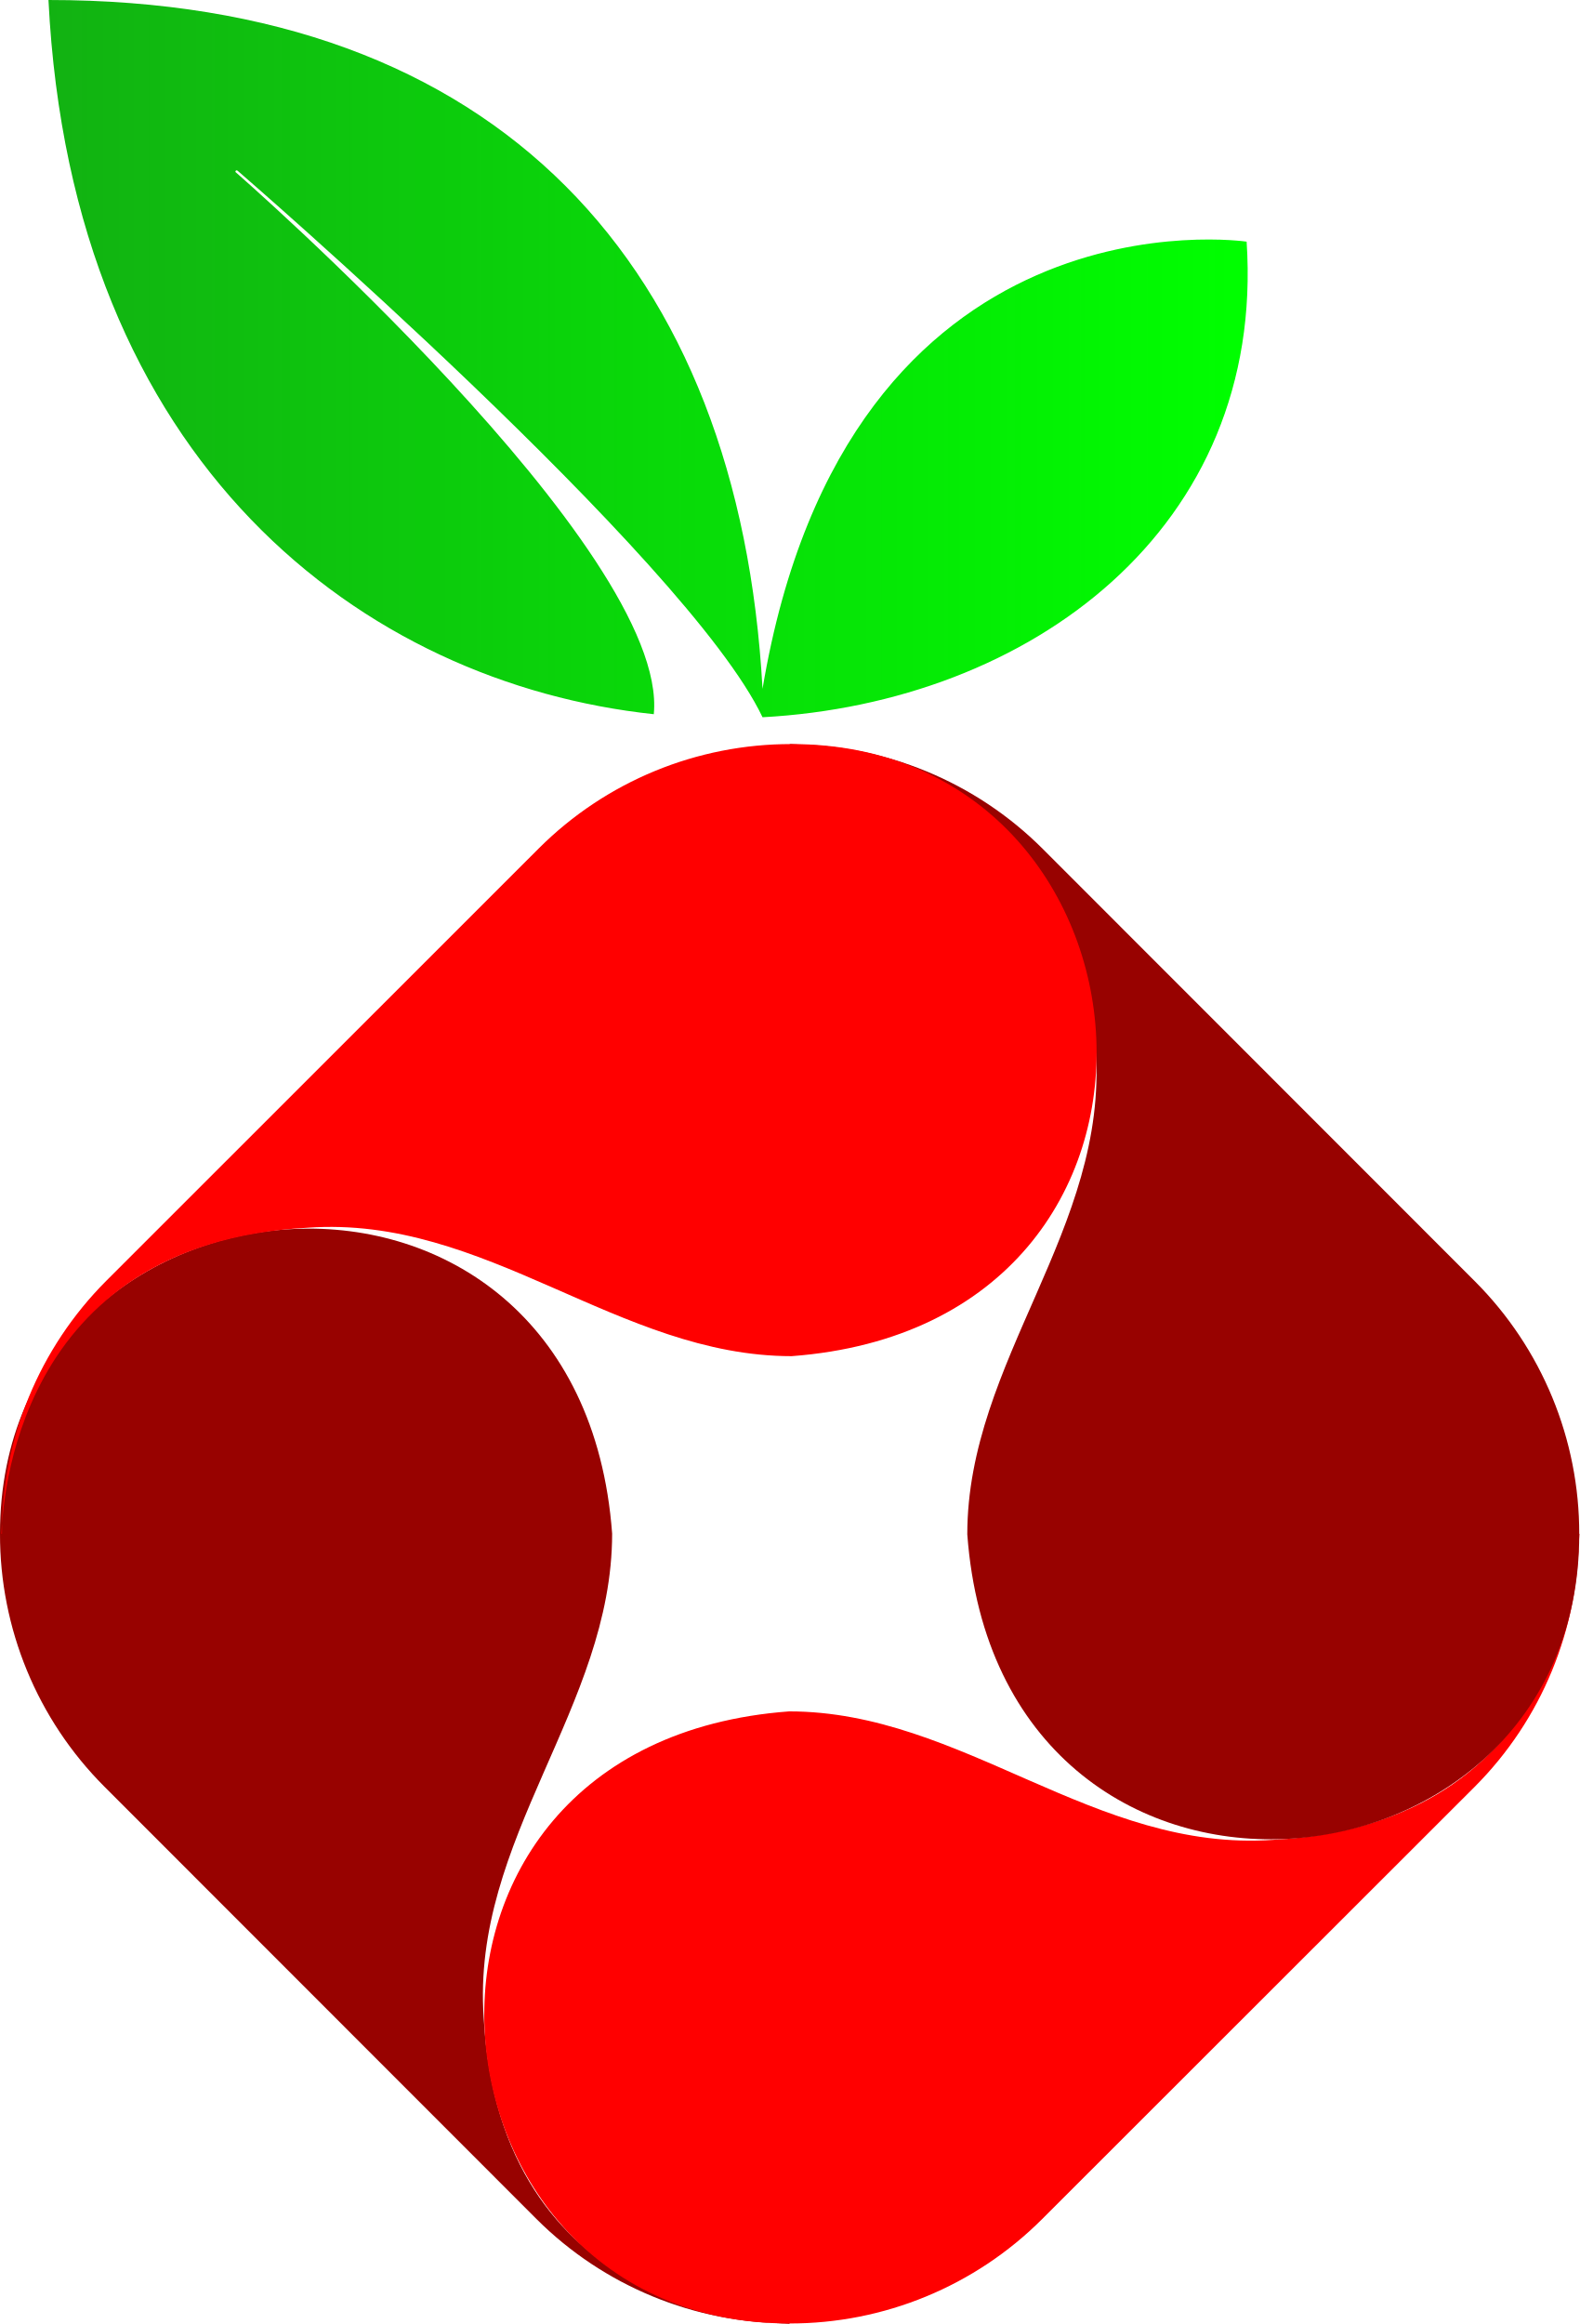
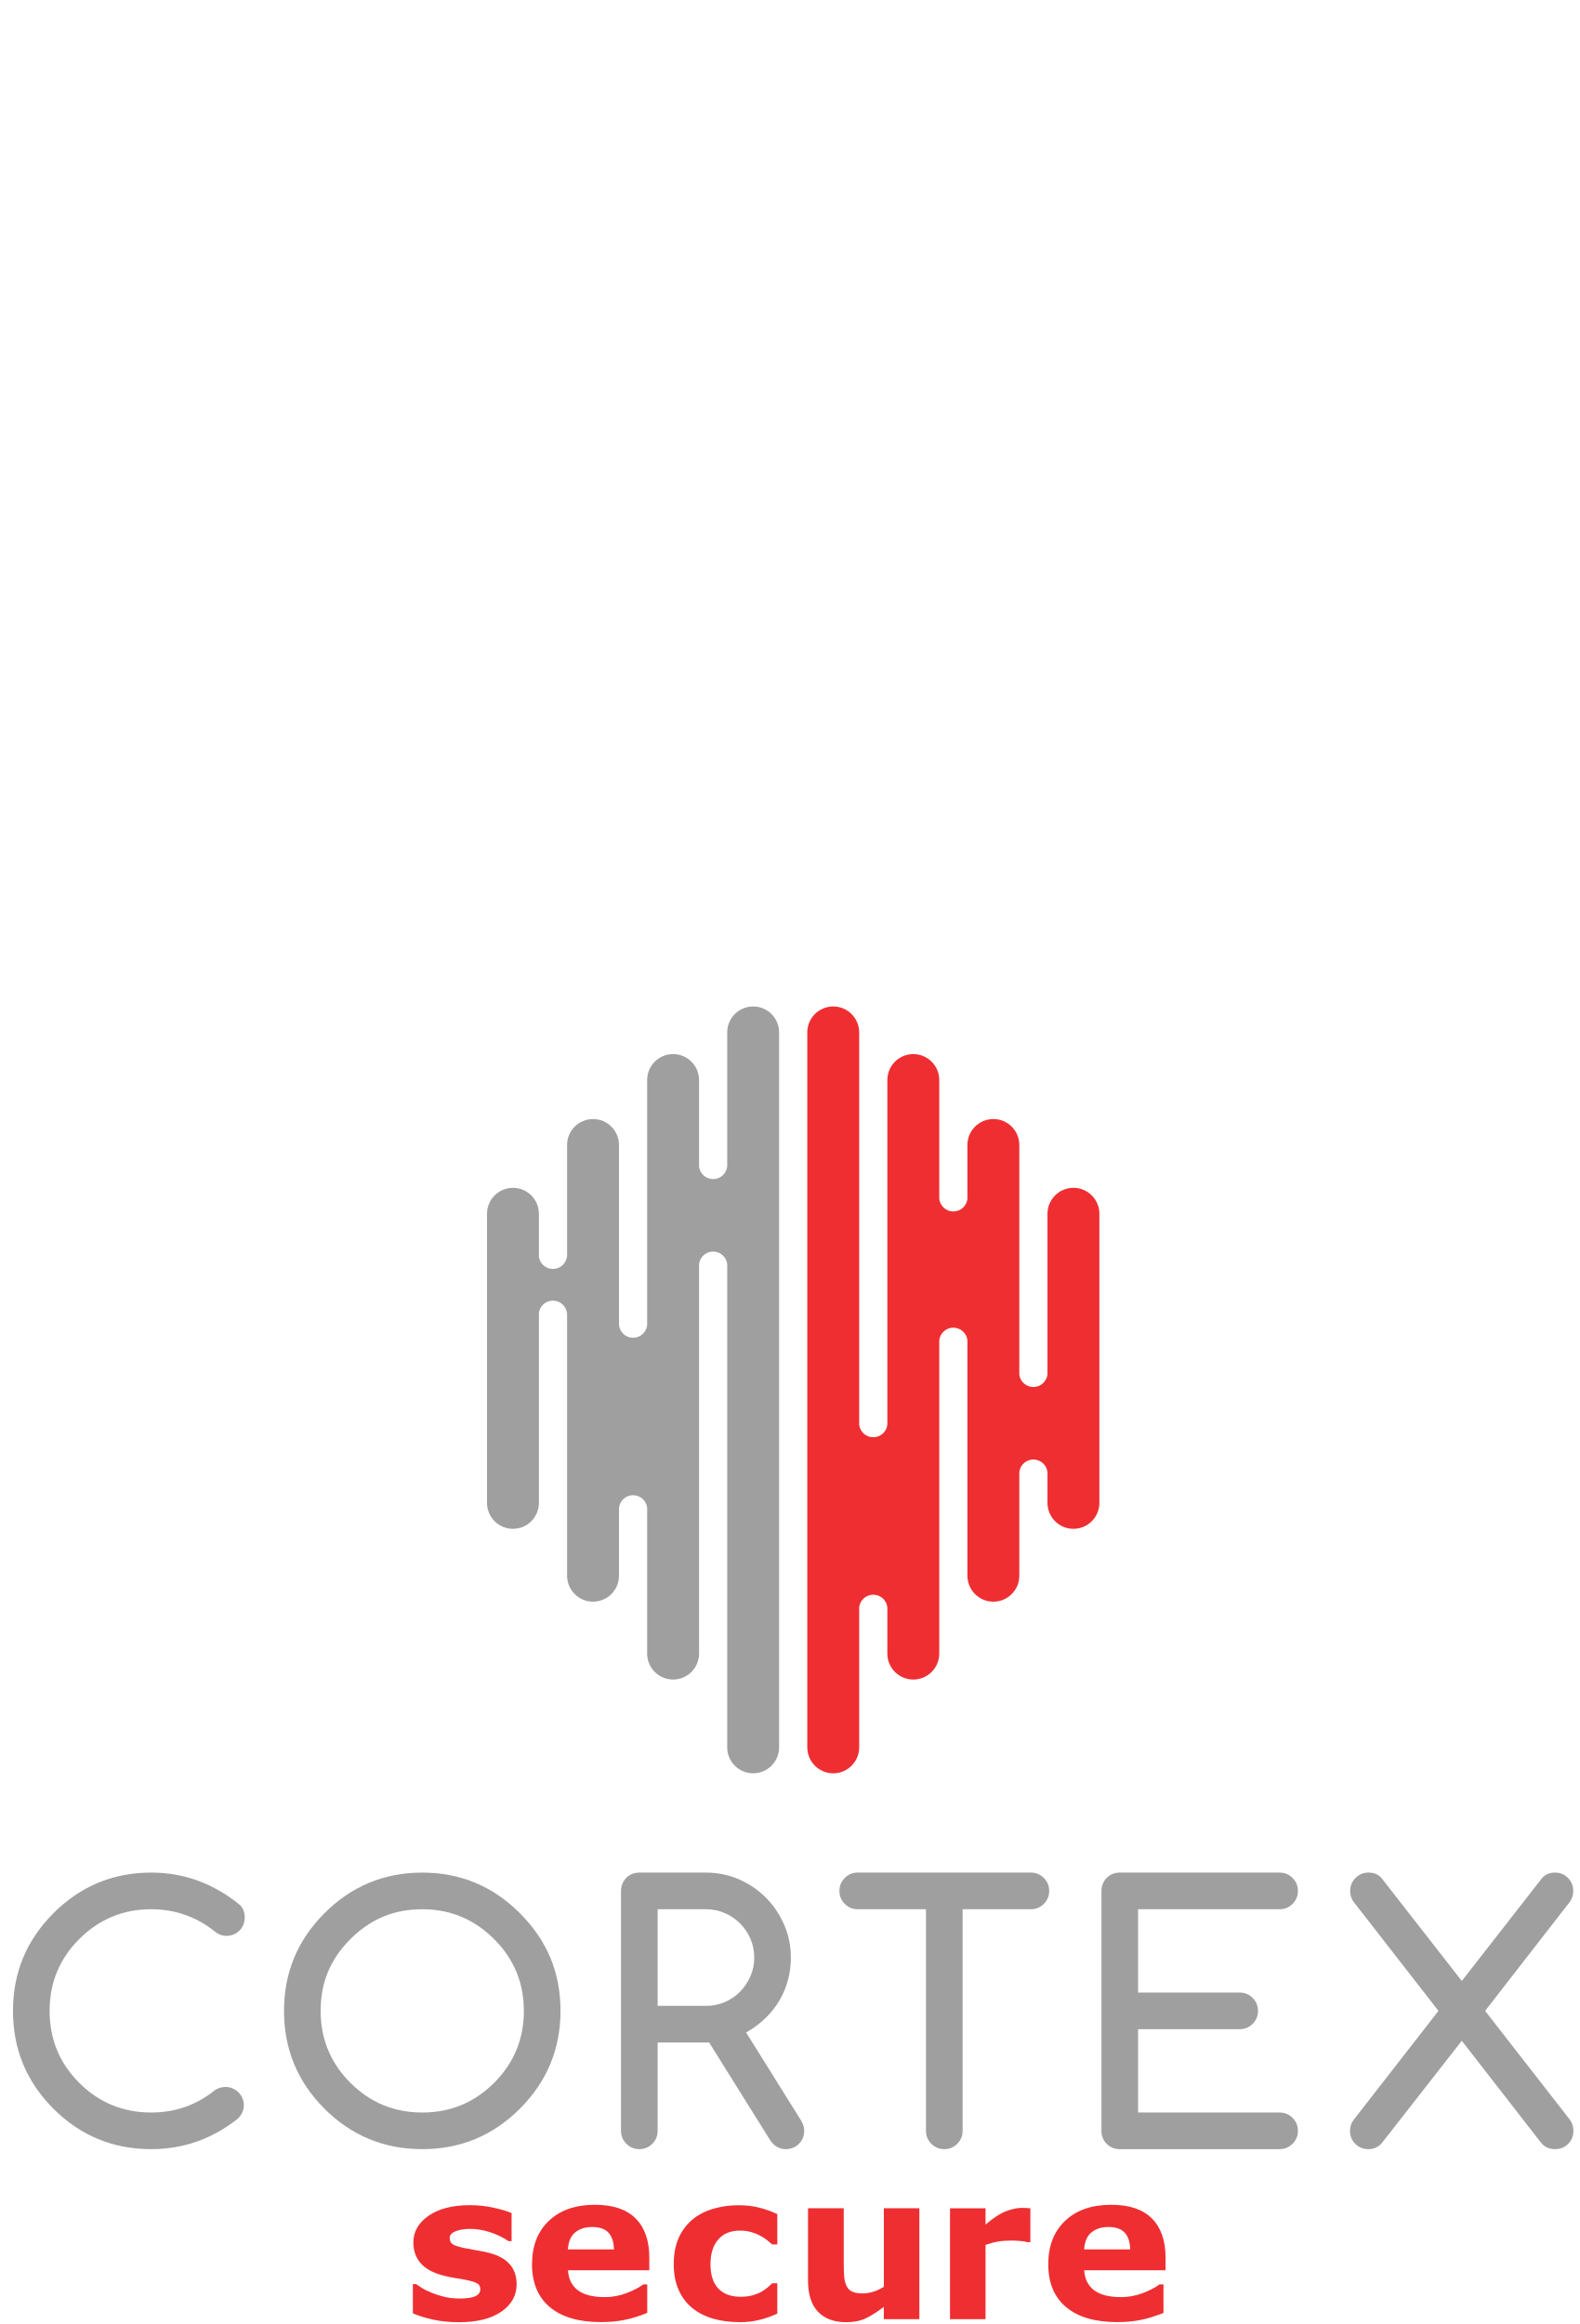
- <svg xmlns="http://www.w3.org/2000/svg" viewBox="0 0 88.32 129.93">
-   <defs>
-     <style>.cls-1{fill:url(#New_Gradient_Swatch_1);}.cls-2{fill:#980200;}.cls-3{fill:red;}</style>
+ <svg xmlns="http://www.w3.org/2000/svg" viewBox="0 0 88.32 129.93" id="svg4160" version="1.1">
+   <defs id="defs4162">
+     <style id="style4164">.cls-1{fill:url(#New_Gradient_Swatch_1);}.cls-2{fill:#980200;}.cls-3{fill:red;}</style>
    <linearGradient id="New_Gradient_Swatch_1" x1="2.71" y1="20.04" x2="69.77" y2="20.04" gradientUnits="userSpaceOnUse">
-       <stop offset="0" stop-color="#12b212" />
-       <stop offset="1" stop-color="lime" />
+       <stop offset="0" stop-color="#12b212" id="stop4167" />
+       <stop offset="1" stop-color="lime" id="stop4169" />
    </linearGradient>
  </defs>
-   <g id="Layer_2" data-name="Layer 2">
-     <g id="RedBerry">
-       <path id="Leaf_Path" data-name="Leaf Path" class="cls-1" d="M36.56,39.93m0,0C20.34,38.2,4,25.94,2.71,0,27.88,0,41.34,14.9,42.64,38.51c4.76-28.32,27.07-25,27.07-25,1.06,16.05-12.12,25.78-27.07,26.59C38.44,31.25,13.28,9.54,13.28,9.54a.07.07,0,0,0-.11.08S37.45,30.77,36.56,39.93" />
-       <path id="LeftBerry" class="cls-2" d="M44.16,129.93c-1.57-.09-16.22-.65-17.11-17.11-.72-10,7.18-17.37,7.18-27.08C32.44,61.53,0,64.53,0,85.74H0A19.94,19.94,0,0,0,5.83,99.88L30,124.06a19.94,19.94,0,0,0,14.14,5.83" />
-       <path id="BottomBerry" class="cls-3" d="M88.32,85.75c-.09,1.57-.65,16.22-17.11,17.11-10,.72-17.38-7.18-27.08-7.18-24.21,1.79-21.21,34.22,0,34.22h0a19.94,19.94,0,0,0,14.14-5.83L82.46,99.9a19.94,19.94,0,0,0,5.83-14.14" />
-       <path id="RightBerry" class="cls-2" d="M44.16,41.59c1.57.09,16.22.65,17.11,17.11.72,10-7.18,17.37-7.18,27.08,1.79,24.21,34.22,21.21,34.22,0h0a19.94,19.94,0,0,0-5.83-14.14L58.3,47.45a19.94,19.94,0,0,0-14.14-5.83" />
-       <path id="TopBerry" class="cls-3" d="M.08,85.75c.09-1.57.65-16.22,17.11-17.11,10-.72,17.38,7.18,27.08,7.18C68.48,74,65.48,41.6,44.27,41.6h0a19.94,19.94,0,0,0-14.14,5.83L5.94,71.61A19.94,19.94,0,0,0,.11,85.75" />
+   <g id="layer1" style="display:inline">
+     <g transform="matrix(0.3472943,0,0,0.3472943,-138.2225,14.33639)" id="g4415">
+       <g transform="matrix(1.25,0,0,-1.25,570.8359,149.9373)" id="g4154">
+         <path id="path4156" style="fill:#ef2e32;fill-opacity:1;fill-rule:nonzero;stroke:none" d="m 0,0 c -1.846,0 -3.343,-1.497 -3.343,-3.343 l 0,-20.771 c -0.002,0.024 -0.002,0.049 -0.004,0.072 -0.107,-0.908 -0.878,-1.612 -1.814,-1.612 -0.927,0 -1.69,0.691 -1.81,1.585 l 0,29.585 c 0,1.846 -1.496,3.343 -3.342,3.343 -1.846,0 -3.343,-1.497 -3.343,-3.343 l 0,-6.957 c -0.111,-0.903 -0.879,-1.603 -1.813,-1.603 -0.936,0 -1.707,0.705 -1.814,1.612 -10e-4,-0.006 0,-0.012 -10e-4,-0.018 l 0,15.33 c 0,1.846 -1.497,3.343 -3.343,3.343 -1.846,0 -3.343,-1.497 -3.343,-3.343 l 0,-44.397 c -0.109,-0.905 -0.879,-1.607 -1.813,-1.607 -0.937,0 -1.707,0.704 -1.815,1.612 l 0,50.525 c 0,1.846 -1.497,3.343 -3.342,3.343 -1.846,0 -3.343,-1.497 -3.343,-3.343 l 0,-92.071 c 0,-1.846 1.497,-3.343 3.343,-3.343 1.845,0 3.342,1.497 3.342,3.343 l 0,18.046 c 0.108,0.907 0.878,1.612 1.815,1.612 0.934,0 1.704,-0.702 1.813,-1.607 l 0,-5.976 c 0,-1.846 1.497,-3.343 3.343,-3.343 1.846,0 3.343,1.497 3.343,3.343 l 0,40.379 c 10e-4,-0.006 0,-0.013 10e-4,-0.019 0.107,0.908 0.878,1.613 1.814,1.613 0.934,0 1.702,-0.7 1.813,-1.604 l 0,-30.341 c 0,-1.846 1.497,-3.342 3.343,-3.342 1.846,0 3.342,1.496 3.342,3.342 l 0,13.38 c 0.12,0.894 0.883,1.585 1.81,1.585 0.936,0 1.707,-0.704 1.814,-1.612 0.002,0.023 0.002,0.048 0.004,0.072 l 0,-4.044 c 0,-1.846 1.497,-3.343 3.343,-3.343 1.847,0 3.343,1.497 3.343,3.343 l 0,37.231 C 3.343,-1.497 1.847,0 0,0" />
+       </g>
+       <g transform="matrix(1.25,0,0,-1.25,519.2684,120.7423)" id="g4158">
+         <path id="path4160" style="fill:#9f9f9f;fill-opacity:1;fill-rule:nonzero;stroke:none" d="m 0,0 c -1.846,0 -3.343,-1.497 -3.343,-3.343 l 0,-17.293 c -10e-4,0.006 0,0.012 -10e-4,0.019 -0.107,-0.908 -0.878,-1.613 -1.814,-1.613 -0.933,0 -1.7,0.699 -1.813,1.601 l 0,11.153 c 0,1.846 -1.496,3.343 -3.342,3.343 -1.846,0 -3.343,-1.497 -3.343,-3.343 l 0,-31.593 c -0.115,-0.9 -0.88,-1.597 -1.811,-1.597 -0.936,0 -1.708,0.705 -1.815,1.612 -0.001,-0.01 -0.001,-0.021 -0.002,-0.032 l 0,23.246 c 0,1.846 -1.496,3.343 -3.343,3.343 -1.846,0 -3.343,-1.497 -3.343,-3.343 l 0,-14.529 c -0.001,0.059 -0.004,0.118 -0.01,0.176 -0.108,-0.908 -0.878,-1.612 -1.815,-1.612 -0.917,0 -1.671,0.676 -1.803,1.555 l 0,5.551 c 0,1.846 -1.497,3.343 -3.342,3.343 -1.846,0 -3.343,-1.497 -3.343,-3.343 l 0,-37.231 c 0,-1.846 1.497,-3.342 3.343,-3.342 1.845,0 3.342,1.496 3.342,3.342 l 0,24.49 c 0.132,0.879 0.886,1.556 1.803,1.556 0.937,0 1.707,-0.705 1.815,-1.613 0.006,0.058 0.009,0.117 0.01,0.177 l 0,-33.991 c 0,-1.846 1.497,-3.342 3.343,-3.342 1.847,0 3.343,1.496 3.343,3.342 l 0,8.789 c 10e-4,-0.011 10e-4,-0.022 0.002,-0.033 0.107,0.908 0.879,1.613 1.815,1.613 0.931,0 1.696,-0.697 1.811,-1.597 l 0,-18.8 c 0,-1.846 1.497,-3.343 3.343,-3.343 1.846,0 3.342,1.497 3.342,3.343 l 0,50.172 c 0.113,0.903 0.88,1.602 1.813,1.602 0.936,0 1.707,-0.705 1.814,-1.613 10e-4,0.006 0,0.012 10e-4,0.019 l 0,-62.255 c 0,-1.846 1.497,-3.343 3.343,-3.343 1.846,0 3.343,1.497 3.343,3.343 l 0,92.071 C 3.343,-1.497 1.846,0 0,0" />
+       </g>
    </g>
+     <g id="g4162" transform="matrix(0.4341178,0,0,-0.4341178,12.61173,116.6759)" style="fill:#9f9f9f;fill-opacity:1">
+       <path d="m 0,0 c 0.326,0 0.63,-0.063 0.912,-0.187 0.282,-0.128 0.53,-0.294 0.746,-0.502 0.215,-0.208 0.385,-0.457 0.512,-0.747 0.125,-0.288 0.188,-0.596 0.188,-0.922 0,-0.624 -0.244,-1.188 -0.734,-1.693 -3.31,-2.641 -7.041,-3.962 -11.196,-3.962 -4.927,0 -9.126,1.737 -12.599,5.209 -3.473,3.472 -5.209,7.671 -5.209,12.598 0,4.912 1.736,9.105 5.209,12.577 3.486,3.487 7.688,5.232 12.599,5.232 4.214,0 8.02,-1.389 11.419,-4.164 0.416,-0.4 0.624,-0.942 0.624,-1.624 0,-0.341 -0.06,-0.654 -0.178,-0.935 C 2.173,20.598 2.007,20.35 1.791,20.134 1.576,19.919 1.324,19.752 1.034,19.633 0.745,19.515 0.437,19.455 0.11,19.455 c -0.578,0 -1.12,0.223 -1.624,0.668 -1.128,0.891 -2.371,1.572 -3.728,2.048 -1.359,0.475 -2.802,0.713 -4.33,0.713 -3.621,0 -6.716,-1.284 -9.282,-3.851 -2.539,-2.538 -3.807,-5.618 -3.807,-9.239 0,-3.635 1.268,-6.722 3.807,-9.26 2.552,-2.552 5.646,-3.828 9.282,-3.828 3.101,0 5.832,0.958 8.192,2.872 C -0.995,-0.155 -0.535,-0.014 0,0" style="fill:#9f9f9f;fill-opacity:1;fill-rule:nonzero;stroke:none" id="path4164" />
+     </g>
+     <g id="g4166" transform="matrix(0.4341178,0,0,-0.4341178,23.61263,106.7417)" style="fill:#9f9f9f;fill-opacity:1">
+       <path d="m 0,0 c -1.841,0 -3.521,-0.32 -5.043,-0.958 -1.52,-0.638 -2.927,-1.603 -4.218,-2.893 -1.291,-1.292 -2.251,-2.694 -2.883,-4.208 -0.629,-1.512 -0.946,-3.19 -0.946,-5.031 0,-3.62 1.277,-6.707 3.829,-9.26 2.552,-2.551 5.639,-3.828 9.261,-3.828 3.62,0 6.707,1.277 9.26,3.828 2.552,2.553 3.828,5.64 3.828,9.26 0,3.607 -1.276,6.687 -3.828,9.239 C 6.691,-1.284 3.604,0 0,0 m 17.807,-13.09 c 0,-4.911 -1.745,-9.111 -5.231,-12.597 C 9.104,-29.16 4.911,-30.896 0,-30.896 c -4.927,0 -9.127,1.736 -12.6,5.209 -3.472,3.471 -5.209,7.67 -5.209,12.597 0,4.912 1.737,9.106 5.209,12.577 3.487,3.488 7.687,5.232 12.6,5.232 4.896,0 9.089,-1.744 12.576,-5.232 1.75,-1.751 3.061,-3.666 3.929,-5.742 0.868,-2.078 1.302,-4.356 1.302,-6.835" style="fill:#9f9f9f;fill-opacity:1;fill-rule:nonzero;stroke:none" id="path4168" />
+     </g>
+     <g id="g4170" transform="matrix(0.4341178,0,0,-0.4341178,36.77522,106.7417)" style="fill:#9f9f9f;fill-opacity:1">
+       <path d="m 0,0 0,-12.443 6.232,0 c 0.861,0 1.669,0.163 2.427,0.489 0.756,0.326 1.413,0.776 1.969,1.347 0.558,0.571 0.998,1.232 1.325,1.981 0.326,0.749 0.489,1.547 0.489,2.393 0,0.86 -0.163,1.67 -0.489,2.426 -0.327,0.756 -0.771,1.416 -1.336,1.981 -0.563,0.564 -1.223,1.01 -1.981,1.336 C 7.879,-0.164 7.077,0 6.232,0 L 0,0 Z m -4.719,-28.536 0,30.894 c 0,0.327 0.059,0.636 0.178,0.924 0.118,0.29 0.285,0.542 0.501,0.758 0.214,0.215 0.464,0.381 0.746,0.5 0.281,0.119 0.592,0.179 0.934,0.179 l 8.592,0 c 1.499,0 2.912,-0.29 4.242,-0.868 1.326,-0.579 2.484,-1.367 3.472,-2.361 0.987,-0.994 1.769,-2.154 2.348,-3.482 0.578,-1.328 0.868,-2.742 0.868,-4.241 0,-0.98 -0.123,-1.934 -0.367,-2.861 -0.246,-0.927 -0.608,-1.802 -1.091,-2.626 -0.483,-0.824 -1.084,-1.588 -1.804,-2.293 -0.719,-0.705 -1.554,-1.324 -2.504,-1.859 l 7.101,-11.374 c 0.252,-0.416 0.378,-0.846 0.378,-1.29 0,-0.342 -0.059,-0.654 -0.178,-0.937 -0.118,-0.281 -0.286,-0.53 -0.5,-0.745 -0.216,-0.215 -0.468,-0.383 -0.757,-0.501 -0.29,-0.119 -0.597,-0.177 -0.923,-0.177 -0.832,0 -1.507,0.385 -2.027,1.158 l -7.857,12.576 -6.633,0 0,-11.374 c 0,-0.654 -0.23,-1.21 -0.69,-1.67 -0.46,-0.461 -1.016,-0.69 -1.67,-0.69 -0.653,0 -1.21,0.229 -1.668,0.69 -0.46,0.46 -0.691,1.016 -0.691,1.67" style="fill:#9f9f9f;fill-opacity:1;fill-rule:nonzero;stroke:none" id="path4172" />
+     </g>
+     <g id="g4174" transform="matrix(0.4341178,0,0,-0.4341178,57.64639,106.7417)" style="fill:#9f9f9f;fill-opacity:1">
+       <path d="m 0,0 -8.793,0 0,-28.536 c 0,-0.654 -0.23,-1.21 -0.69,-1.67 -0.46,-0.461 -1.017,-0.69 -1.669,-0.69 -0.654,0 -1.21,0.229 -1.67,0.69 -0.46,0.46 -0.69,1.016 -0.69,1.67 l 0,28.536 -8.793,0 c -0.652,0 -1.209,0.229 -1.669,0.689 -0.46,0.46 -0.69,1.017 -0.69,1.669 0,0.654 0.23,1.21 0.69,1.67 0.46,0.46 1.017,0.691 1.669,0.691 L 0,4.719 c 0.652,0 1.208,-0.231 1.668,-0.691 0.46,-0.46 0.69,-1.016 0.69,-1.67 0,-0.652 -0.23,-1.209 -0.69,-1.669 C 1.208,0.229 0.652,0 0,0" style="fill:#9f9f9f;fill-opacity:1;fill-rule:nonzero;stroke:none" id="path4176" />
+     </g>
+     <g id="g4178" transform="matrix(0.4341178,0,0,-0.4341178,71.55469,118.1059)" style="fill:#9f9f9f;fill-opacity:1">
+       <path d="m 0,0 c 0.652,0 1.209,-0.23 1.669,-0.69 0.46,-0.46 0.69,-1.016 0.69,-1.668 0,-0.655 -0.23,-1.21 -0.69,-1.67 C 1.209,-4.489 0.652,-4.719 0,-4.719 l -20.591,0 c -0.34,0 -0.652,0.059 -0.933,0.178 -0.283,0.118 -0.531,0.286 -0.747,0.501 -0.215,0.215 -0.382,0.464 -0.5,0.745 -0.12,0.282 -0.178,0.595 -0.178,0.937 l 0,30.894 c 0,0.326 0.058,0.636 0.178,0.924 0.118,0.29 0.285,0.542 0.5,0.758 0.216,0.215 0.464,0.381 0.747,0.5 0.281,0.119 0.593,0.178 0.933,0.178 l 20.591,0 c 0.652,0 1.209,-0.23 1.669,-0.69 0.46,-0.46 0.69,-1.017 0.69,-1.67 0,-0.652 -0.23,-1.209 -0.69,-1.669 C 1.209,26.407 0.652,26.178 0,26.178 l -18.23,0 0,-10.73 13.087,0 c 0.655,0 1.21,-0.23 1.67,-0.69 0.46,-0.46 0.691,-1.016 0.691,-1.67 0,-0.652 -0.231,-1.208 -0.691,-1.669 -0.46,-0.46 -1.015,-0.69 -1.67,-0.69 l -13.087,0 L -18.23,0 0,0 Z" style="fill:#9f9f9f;fill-opacity:1;fill-rule:nonzero;stroke:none" id="path4180" />
+     </g>
+     <g id="g4182" transform="matrix(0.4341178,0,0,-0.4341178,77.23934,119.8546)" style="fill:#9f9f9f;fill-opacity:1">
+       <path d="m 0,0 c -0.46,-0.461 -1.017,-0.69 -1.67,-0.69 -0.652,0 -1.209,0.225 -1.669,0.678 -0.46,0.453 -0.689,1.006 -0.689,1.658 0,0.564 0.17,1.062 0.511,1.492 L 7.367,17.116 -3.584,31.185 c -0.282,0.401 -0.423,0.861 -0.423,1.379 0,0.654 0.231,1.21 0.691,1.67 0.46,0.46 1.016,0.691 1.669,0.691 0.712,0 1.269,-0.231 1.669,-0.691 L 10.373,20.969 20.724,34.234 c 0.415,0.46 0.971,0.691 1.67,0.691 0.652,0 1.204,-0.231 1.658,-0.691 0.452,-0.46 0.677,-1.016 0.677,-1.67 0,-0.518 -0.139,-0.978 -0.421,-1.379 L 13.378,17.116 24.264,3.138 c 0.326,-0.43 0.488,-0.928 0.488,-1.492 0,-0.652 -0.227,-1.205 -0.679,-1.658 -0.453,-0.453 -1.006,-0.678 -1.658,-0.678 -0.786,0 -1.402,0.282 -1.848,0.845 L 10.373,13.266 0,0 Z" style="fill:#9f9f9f;fill-opacity:1;fill-rule:nonzero;stroke:none" id="path4184" />
+     </g>
+     <path id="path4855" style="font-variant:normal;font-weight:bold;font-stretch:normal;font-size:medium;font-family:Comfortaa;-inkscape-font-specification:Comfortaa-Bold;writing-mode:lr-tb;fill:#ef2e32;fill-opacity:1;fill-rule:nonzero;stroke:none" d="m 28.89,127.694 q 0,0.961 -0.861,1.551 -0.861,0.585 -2.357,0.585 -0.828,0 -1.502,-0.155 -0.674,-0.155 -1.082,-0.342 l 0,-1.634 0.182,0 q 0.149,0.105 0.342,0.232 0.199,0.121 0.558,0.265 0.309,0.127 0.701,0.221 0.392,0.088 0.839,0.088 0.585,0 0.867,-0.127 0.282,-0.132 0.282,-0.386 0,-0.226 -0.166,-0.326 -0.166,-0.105 -0.629,-0.199 -0.221,-0.05 -0.602,-0.105 -0.375,-0.061 -0.685,-0.144 -0.845,-0.221 -1.253,-0.685 -0.409,-0.469 -0.409,-1.165 0,-0.894 0.845,-1.485 0.85,-0.596 2.319,-0.596 0.696,0 1.33,0.144 0.64,0.138 0.999,0.298 l 0,1.568 -0.171,0 q -0.442,-0.304 -1.01,-0.491 -0.563,-0.193 -1.143,-0.193 -0.48,0 -0.812,0.133 -0.326,0.132 -0.326,0.375 0,0.221 0.149,0.337 0.149,0.116 0.701,0.232 0.304,0.061 0.651,0.121 0.353,0.055 0.707,0.144 0.784,0.204 1.159,0.646 0.375,0.436 0.375,1.093 z" />
+     <path id="path4857" style="font-variant:normal;font-weight:bold;font-stretch:normal;font-size:medium;font-family:Comfortaa;-inkscape-font-specification:Comfortaa-Bold;writing-mode:lr-tb;fill:#ef2e32;fill-opacity:1;fill-rule:nonzero;stroke:none" d="m 36.309,126.926 -4.549,0 q 0.044,0.729 0.552,1.115 0.513,0.386 1.507,0.386 0.629,0 1.22,-0.226 0.591,-0.226 0.933,-0.486 l 0.221,0 0,1.595 q -0.674,0.271 -1.27,0.392 -0.596,0.121 -1.319,0.121 -1.866,0 -2.86,-0.839 -0.994,-0.839 -0.994,-2.39 0,-1.535 0.939,-2.429 0.944,-0.9 2.584,-0.9 1.513,0 2.274,0.767 0.762,0.762 0.762,2.197 l 0,0.696 z m -1.976,-1.165 q -0.017,-0.624 -0.309,-0.939 -0.293,-0.315 -0.911,-0.315 -0.574,0 -0.944,0.298 -0.37,0.298 -0.414,0.955 l 2.578,0 z" />
+     <path id="path4859" style="font-variant:normal;font-weight:bold;font-stretch:normal;font-size:medium;font-family:Comfortaa;-inkscape-font-specification:Comfortaa-Bold;writing-mode:lr-tb;fill:#ef2e32;fill-opacity:1;fill-rule:nonzero;stroke:none" d="m 41.359,129.825 q -0.812,0 -1.485,-0.193 -0.668,-0.193 -1.165,-0.596 -0.491,-0.403 -0.762,-1.016 -0.271,-0.613 -0.271,-1.435 0,-0.867 0.287,-1.496 0.293,-0.629 0.812,-1.043 0.502,-0.392 1.159,-0.574 0.657,-0.182 1.364,-0.182 0.635,0 1.17,0.138 0.535,0.138 0.999,0.359 l 0,1.695 -0.282,0 q -0.116,-0.099 -0.282,-0.232 -0.16,-0.133 -0.397,-0.259 -0.226,-0.121 -0.497,-0.199 -0.271,-0.083 -0.629,-0.083 -0.795,0 -1.226,0.508 -0.425,0.502 -0.425,1.369 0,0.894 0.436,1.358 0.442,0.464 1.248,0.464 0.375,0 0.674,-0.083 0.304,-0.088 0.502,-0.204 0.188,-0.11 0.331,-0.232 0.144,-0.121 0.265,-0.237 l 0.282,0 0,1.695 q -0.469,0.221 -0.983,0.348 -0.508,0.133 -1.126,0.133 z" />
+     <path id="path4861" style="font-variant:normal;font-weight:bold;font-stretch:normal;font-size:medium;font-family:Comfortaa;-inkscape-font-specification:Comfortaa-Bold;writing-mode:lr-tb;fill:#ef2e32;fill-opacity:1;fill-rule:nonzero;stroke:none" d="m 51.409,129.659 -1.987,0 0,-0.685 q -0.552,0.42 -1.01,0.64 -0.458,0.215 -1.093,0.215 -1.027,0 -1.584,-0.591 -0.552,-0.591 -0.552,-1.745 l 0,-4.036 1.998,0 0,3.075 q 0,0.469 0.028,0.784 0.033,0.309 0.144,0.513 0.105,0.204 0.315,0.298 0.215,0.094 0.596,0.094 0.254,0 0.563,-0.094 0.309,-0.094 0.596,-0.276 l 0,-4.394 1.987,0 0,6.2 z" />
+     <path id="path4863" style="font-variant:normal;font-weight:bold;font-stretch:normal;font-size:medium;font-family:Comfortaa;-inkscape-font-specification:Comfortaa-Bold;writing-mode:lr-tb;fill:#ef2e32;fill-opacity:1;fill-rule:nonzero;stroke:none" d="m 57.618,125.353 -0.177,0 q -0.127,-0.044 -0.409,-0.066 -0.282,-0.022 -0.469,-0.022 -0.425,0 -0.751,0.055 -0.326,0.055 -0.701,0.188 l 0,4.152 -1.987,0 0,-6.2 1.987,0 0,0.911 q 0.657,-0.563 1.143,-0.745 0.486,-0.188 0.894,-0.188 0.105,0 0.237,0.006 0.132,0.006 0.232,0.017 l 0,1.894 z" />
+     <path id="path4865" style="font-variant:normal;font-weight:bold;font-stretch:normal;font-size:medium;font-family:Comfortaa;-inkscape-font-specification:Comfortaa-Bold;writing-mode:lr-tb;fill:#ef2e32;fill-opacity:1;fill-rule:nonzero;stroke:none" d="m 65.177,126.926 -4.549,0 q 0.044,0.729 0.552,1.115 0.513,0.386 1.507,0.386 0.629,0 1.22,-0.226 0.591,-0.226 0.933,-0.486 l 0.221,0 0,1.595 q -0.674,0.271 -1.27,0.392 -0.596,0.121 -1.319,0.121 -1.866,0 -2.86,-0.839 -0.994,-0.839 -0.994,-2.39 0,-1.535 0.939,-2.429 0.944,-0.9 2.584,-0.9 1.513,0 2.274,0.767 0.762,0.762 0.762,2.197 l 0,0.696 z m -1.976,-1.165 q -0.017,-0.624 -0.309,-0.939 -0.293,-0.315 -0.911,-0.315 -0.574,0 -0.944,0.298 -0.37,0.298 -0.414,0.955 l 2.578,0 z" />
  </g>
</svg>
